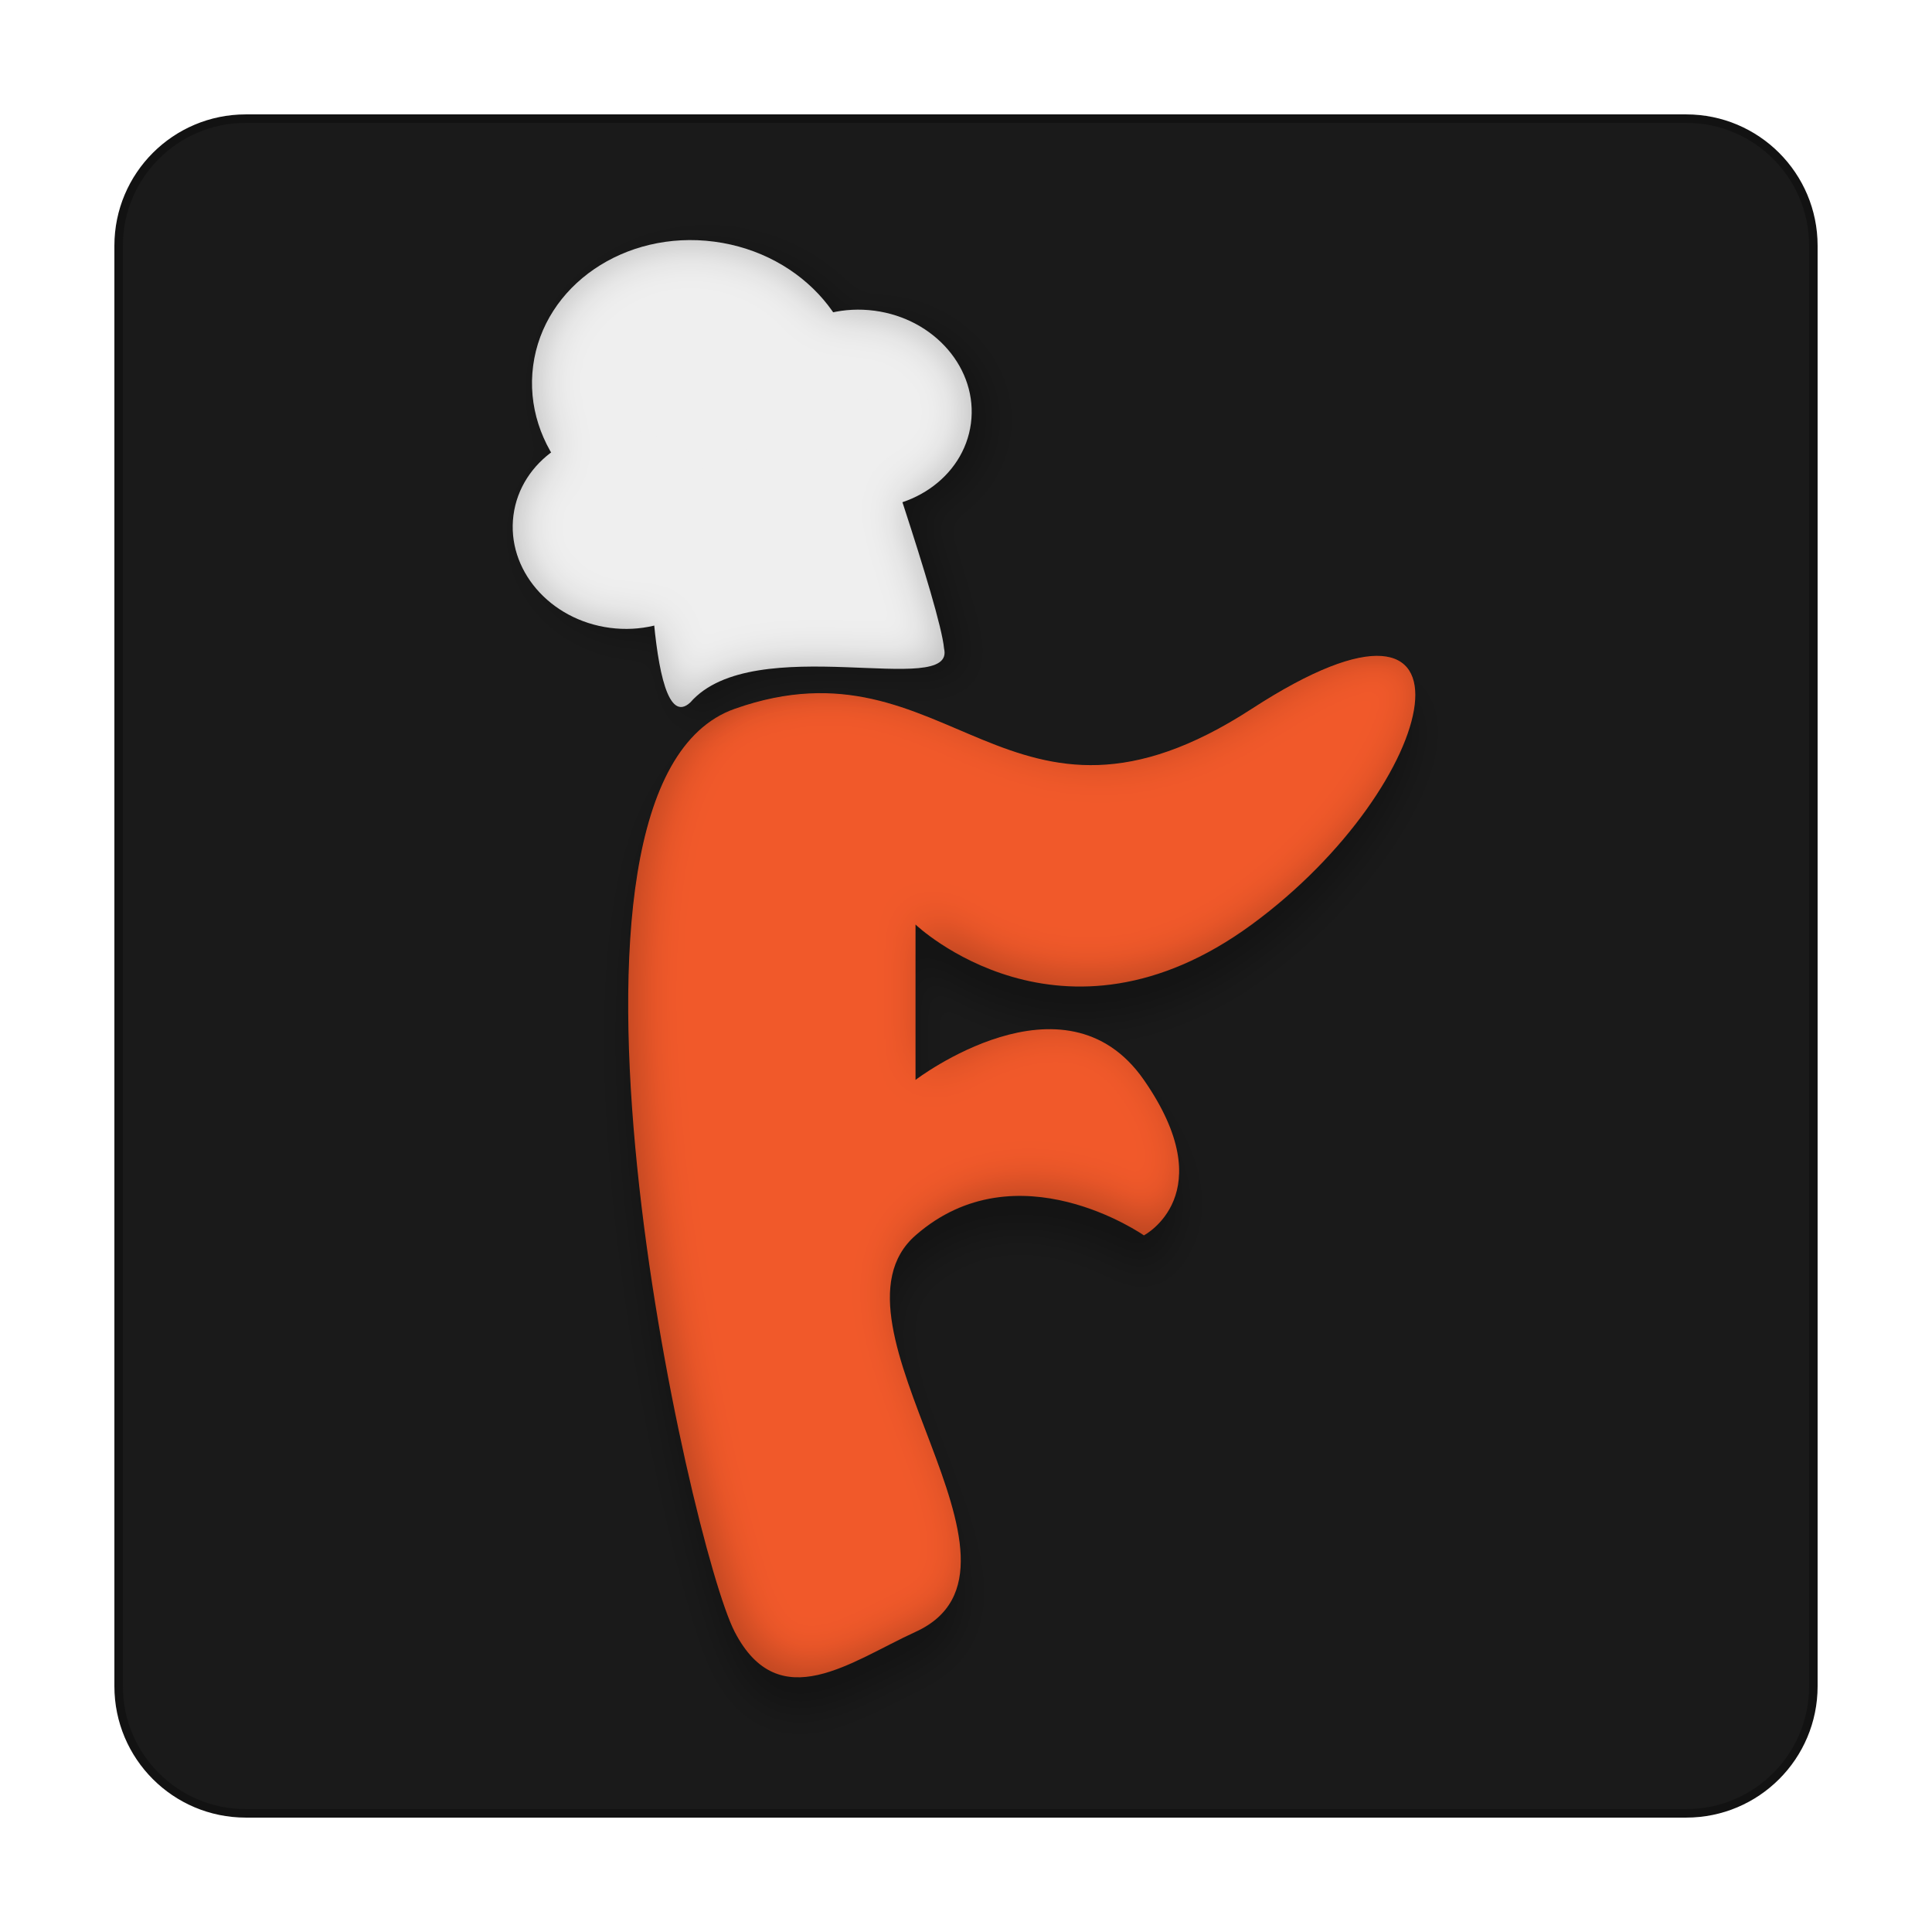
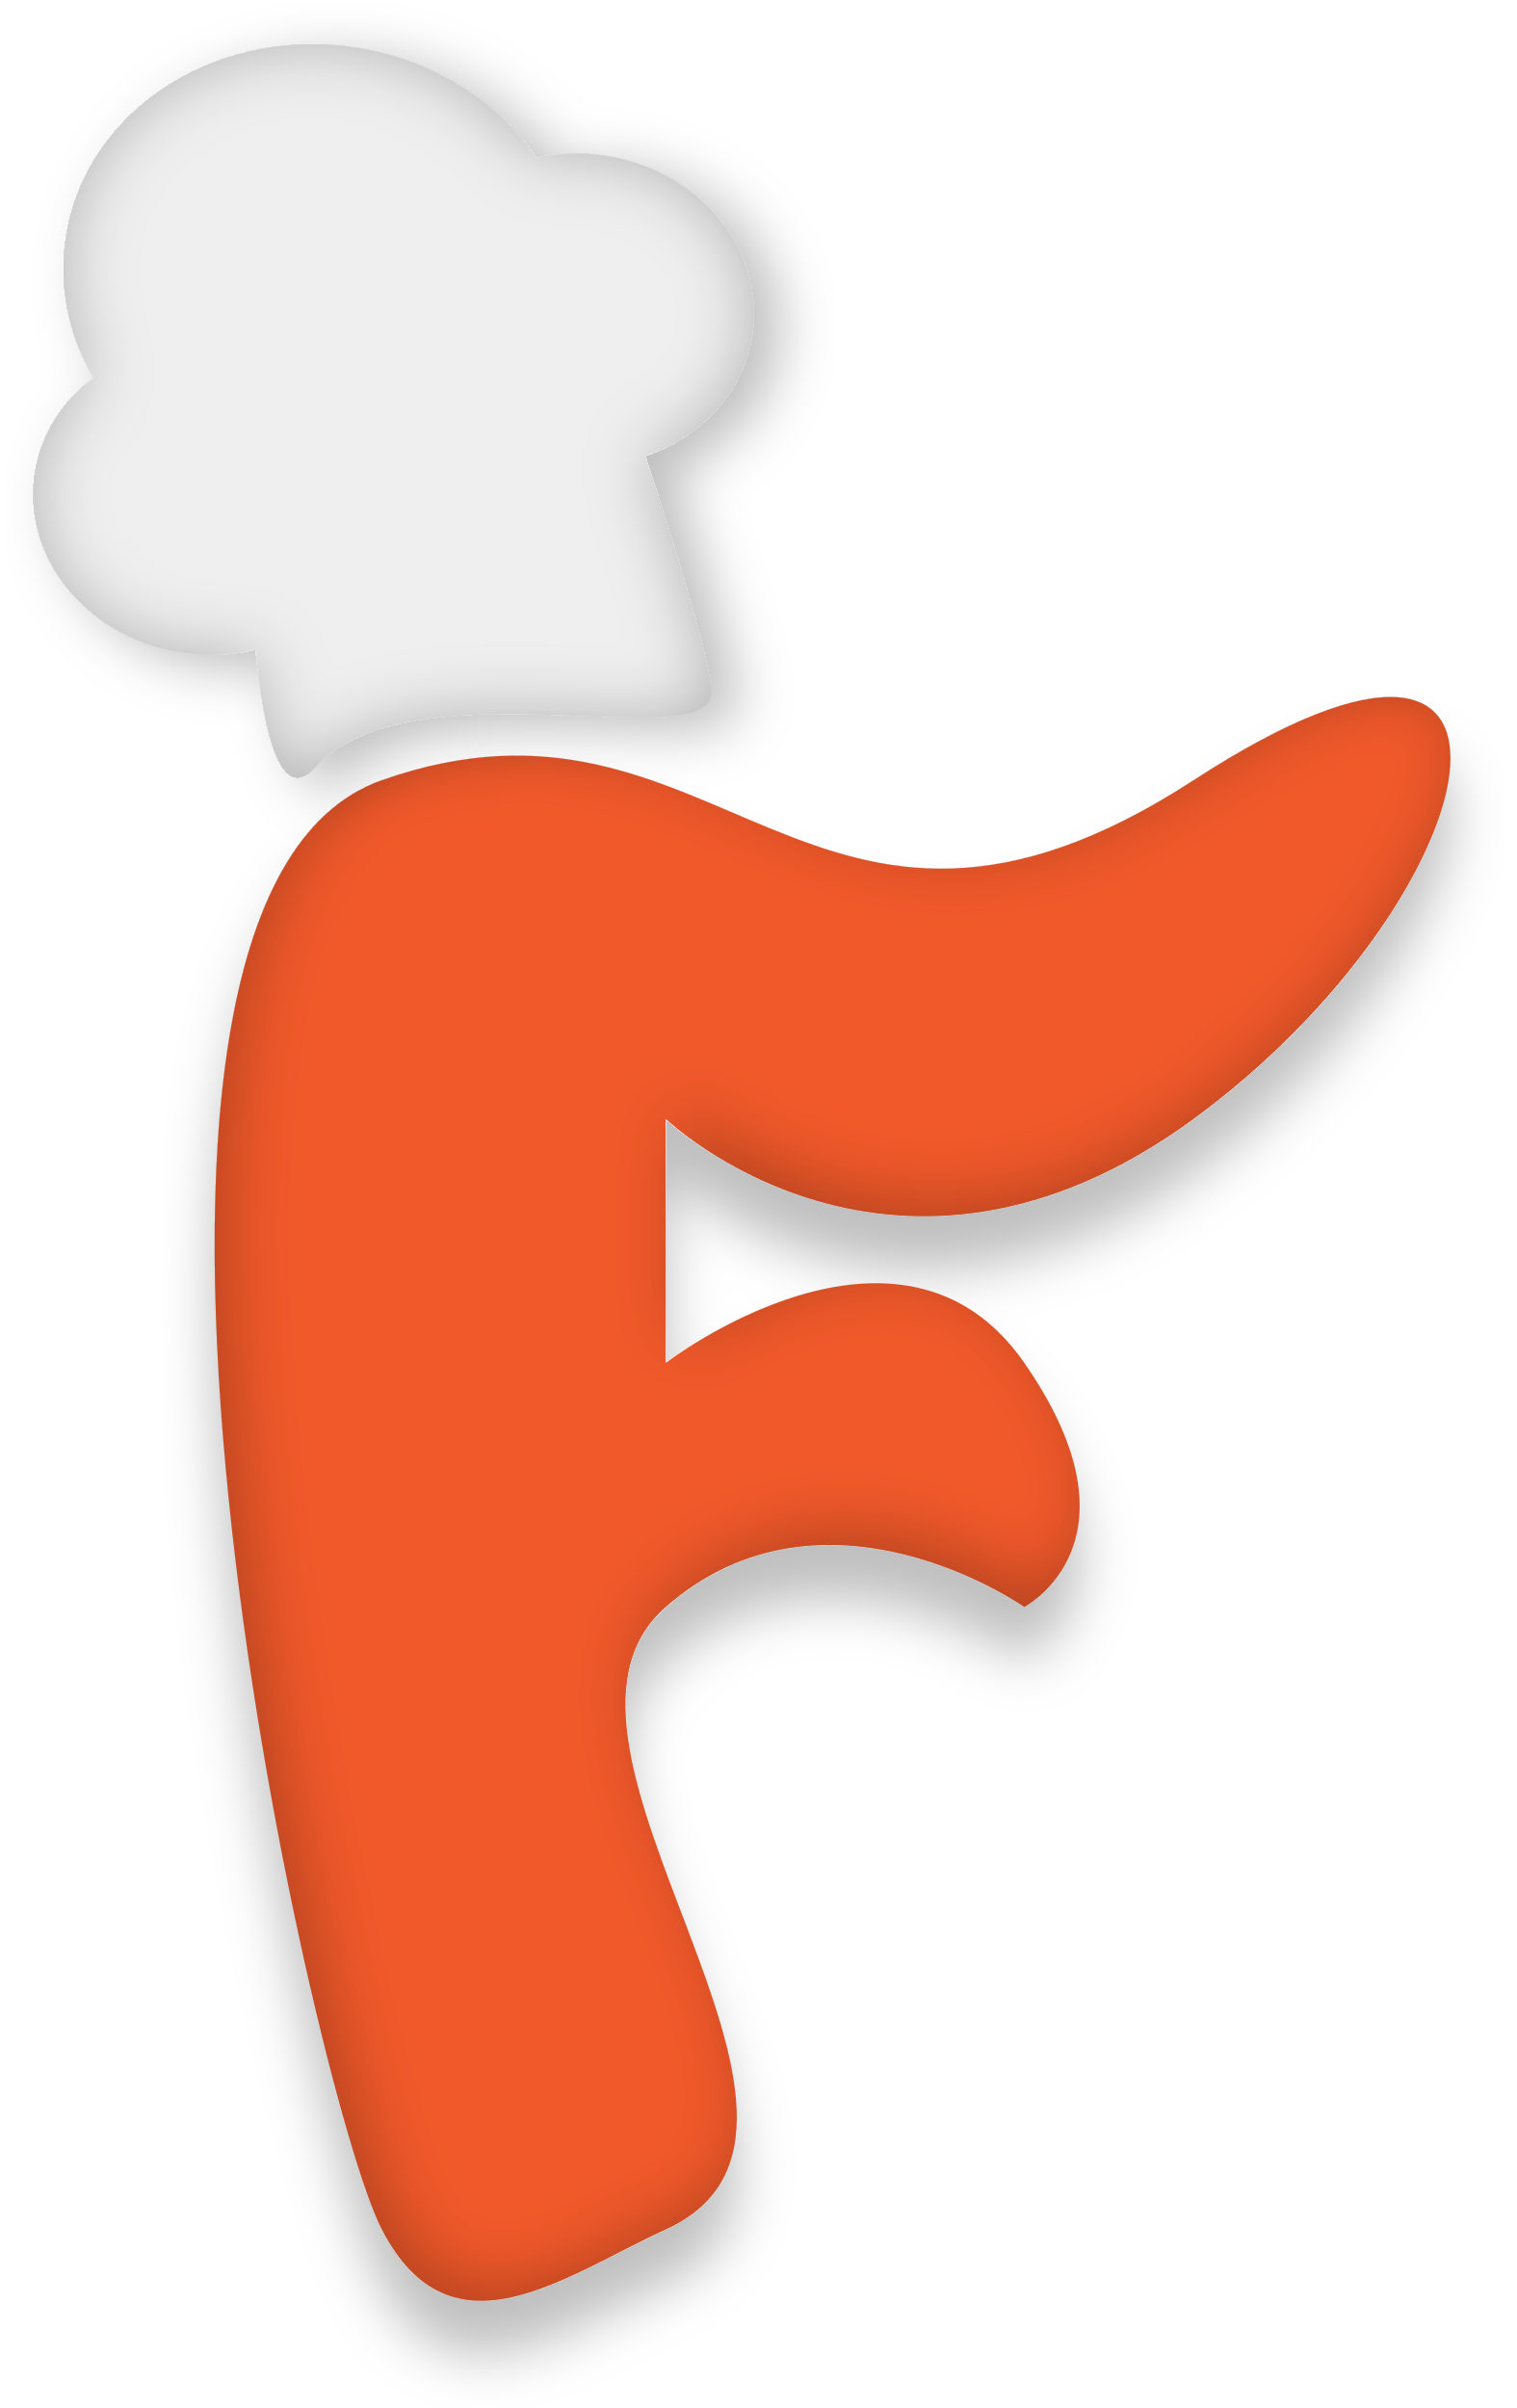
- <svg xmlns="http://www.w3.org/2000/svg" width="228" height="228" viewBox="0 0 228 228" fill="none">
-   <g filter="url(#filter0_d_20_11)">
-     <rect x="14" y="14" width="200" height="200" rx="15" fill="#1A1A1A" stroke="#121212" />
-     <g filter="url(#filter1_di_20_11)">
-       <path d="M86.704 192.581C81.463 182.474 61.249 92.632 86.704 83.648C112.159 74.664 118.898 102.365 147.722 83.648C176.545 64.931 170.182 92.633 147.722 109.103C125.261 125.574 108.042 109.103 108.042 109.103L108.042 127.446C108.042 127.446 125.635 113.97 134.994 127.446C144.353 140.922 134.994 145.789 134.994 145.789C134.994 145.789 120.02 135.307 108.042 145.789C96.063 156.27 124.668 184.999 108.042 192.581C100.46 196.038 91.945 202.688 86.704 192.581Z" fill="#F1592A" />
-     </g>
-     <g filter="url(#filter2_di_20_11)">
-       <ellipse cx="82.032" cy="45.682" rx="19.281" ry="17.313" transform="rotate(7.5 82.0322 45.6819)" fill="#EFEFEF" />
-       <ellipse cx="73.511" cy="62.496" rx="13.028" ry="11.698" transform="rotate(7.5 73.511 62.4956)" fill="#EFEFEF" />
-       <ellipse cx="101.665" cy="48.265" rx="13.028" ry="11.698" transform="rotate(7.5 101.665 48.2654)" fill="#EFEFEF" />
-       <path d="M76.604 58.001L102.264 46.748C102.264 46.748 110.982 71.67 111.41 76.536C112.853 82.526 88.95 74.29 81.463 82.9C76.222 87.766 76.604 58.001 76.604 58.001Z" fill="#EFEFEF" />
-     </g>
+ <svg xmlns="http://www.w3.org/2000/svg" width="114" height="181" viewBox="0 0 114 181" fill="none">
+   <g filter="url(#filter0_di_20_3)">
+     <path d="M28.704 167.581C23.463 157.474 3.249 67.632 28.704 58.648C54.159 49.664 60.898 77.365 89.722 58.648C118.545 39.931 112.182 67.633 89.722 84.103C67.261 100.574 50.041 84.103 50.041 84.103L50.041 102.446C50.041 102.446 67.635 88.97 76.994 102.446C86.353 115.922 76.994 120.789 76.994 120.789C76.994 120.789 62.02 110.307 50.041 120.789C38.063 131.27 66.668 159.999 50.041 167.581C42.46 171.038 33.945 177.688 28.704 167.581Z" fill="#F1592A" />
+   </g>
+   <g filter="url(#filter1_di_20_3)">
+     <ellipse cx="24.032" cy="20.682" rx="19.281" ry="17.313" transform="rotate(7.5 24.0322 20.6819)" fill="#EFEFEF" />
+     <ellipse cx="15.511" cy="37.496" rx="13.028" ry="11.698" transform="rotate(7.5 15.511 37.4956)" fill="#EFEFEF" />
+     <ellipse cx="43.665" cy="23.265" rx="13.028" ry="11.698" transform="rotate(7.5 43.6651 23.2654)" fill="#EFEFEF" />
+     <path d="M18.604 33.001L44.264 21.748C44.264 21.748 52.982 46.67 53.41 51.536C54.853 57.526 30.95 49.29 23.463 57.9C18.222 62.766 18.604 33.001 18.604 33.001Z" fill="#EFEFEF" />
  </g>
  <defs>
-     <filter id="filter0_d_20_11" x="0.5" y="0.5" width="227" height="227" filterUnits="userSpaceOnUse" color-interpolation-filters="sRGB">
-       <feFlood flood-opacity="0" result="BackgroundImageFix" />
-       <feColorMatrix in="SourceAlpha" type="matrix" values="0 0 0 0 0 0 0 0 0 0 0 0 0 0 0 0 0 0 127 0" result="hardAlpha" />
-       <feOffset />
-       <feGaussianBlur stdDeviation="6.5" />
-       <feComposite in2="hardAlpha" operator="out" />
-       <feColorMatrix type="matrix" values="0 0 0 0 1 0 0 0 0 1 0 0 0 0 1 0 0 0 0.25 0" />
-       <feBlend mode="normal" in2="BackgroundImageFix" result="effect1_dropShadow_20_11" />
-       <feBlend mode="normal" in="SourceGraphic" in2="effect1_dropShadow_20_11" result="shape" />
-     </filter>
-     <filter id="filter1_di_20_11" x="70.134" y="76.395" width="100.893" height="129.549" filterUnits="userSpaceOnUse" color-interpolation-filters="sRGB">
+     <filter id="filter0_di_20_3" x="12.134" y="51.395" width="100.893" height="129.549" filterUnits="userSpaceOnUse" color-interpolation-filters="sRGB">
      <feFlood flood-opacity="0" result="BackgroundImageFix" />
      <feColorMatrix in="SourceAlpha" type="matrix" values="0 0 0 0 0 0 0 0 0 0 0 0 0 0 0 0 0 0 127 0" result="hardAlpha" />
      <feOffset dy="4" />
      <feGaussianBlur stdDeviation="2" />
      <feComposite in2="hardAlpha" operator="out" />
      <feColorMatrix type="matrix" values="0 0 0 0 0 0 0 0 0 0 0 0 0 0 0 0 0 0 0.25 0" />
-       <feBlend mode="normal" in2="BackgroundImageFix" result="effect1_dropShadow_20_11" />
-       <feBlend mode="normal" in="SourceGraphic" in2="effect1_dropShadow_20_11" result="shape" />
+       <feBlend mode="normal" in2="BackgroundImageFix" result="effect1_dropShadow_20_3" />
+       <feBlend mode="normal" in="SourceGraphic" in2="effect1_dropShadow_20_3" result="shape" />
      <feColorMatrix in="SourceAlpha" type="matrix" values="0 0 0 0 0 0 0 0 0 0 0 0 0 0 0 0 0 0 127 0" result="hardAlpha" />
      <feOffset dx="1" dy="-1" />
      <feGaussianBlur stdDeviation="2.5" />
      <feComposite in2="hardAlpha" operator="arithmetic" k2="-1" k3="1" />
      <feColorMatrix type="matrix" values="0 0 0 0 0 0 0 0 0 0 0 0 0 0 0 0 0 0 0.25 0" />
-       <feBlend mode="normal" in2="shape" result="effect2_innerShadow_20_11" />
+       <feBlend mode="normal" in2="shape" result="effect2_innerShadow_20_3" />
    </filter>
-     <filter id="filter2_di_20_11" x="58.503" y="25.331" width="62.169" height="63.107" filterUnits="userSpaceOnUse" color-interpolation-filters="sRGB">
+     <filter id="filter1_di_20_3" x="0.503" y="0.331" width="62.169" height="63.107" filterUnits="userSpaceOnUse" color-interpolation-filters="sRGB">
      <feFlood flood-opacity="0" result="BackgroundImageFix" />
      <feColorMatrix in="SourceAlpha" type="matrix" values="0 0 0 0 0 0 0 0 0 0 0 0 0 0 0 0 0 0 127 0" result="hardAlpha" />
      <feOffset dx="2" dy="1" />
      <feGaussianBlur stdDeviation="2" />
      <feComposite in2="hardAlpha" operator="out" />
      <feColorMatrix type="matrix" values="0 0 0 0 0 0 0 0 0 0 0 0 0 0 0 0 0 0 0.25 0" />
-       <feBlend mode="normal" in2="BackgroundImageFix" result="effect1_dropShadow_20_11" />
-       <feBlend mode="normal" in="SourceGraphic" in2="effect1_dropShadow_20_11" result="shape" />
+       <feBlend mode="normal" in2="BackgroundImageFix" result="effect1_dropShadow_20_3" />
+       <feBlend mode="normal" in="SourceGraphic" in2="effect1_dropShadow_20_3" result="shape" />
      <feColorMatrix in="SourceAlpha" type="matrix" values="0 0 0 0 0 0 0 0 0 0 0 0 0 0 0 0 0 0 127 0" result="hardAlpha" />
      <feOffset />
      <feGaussianBlur stdDeviation="2.5" />
      <feComposite in2="hardAlpha" operator="arithmetic" k2="-1" k3="1" />
      <feColorMatrix type="matrix" values="0 0 0 0 0 0 0 0 0 0 0 0 0 0 0 0 0 0 0.25 0" />
-       <feBlend mode="normal" in2="shape" result="effect2_innerShadow_20_11" />
+       <feBlend mode="normal" in2="shape" result="effect2_innerShadow_20_3" />
    </filter>
  </defs>
</svg>
